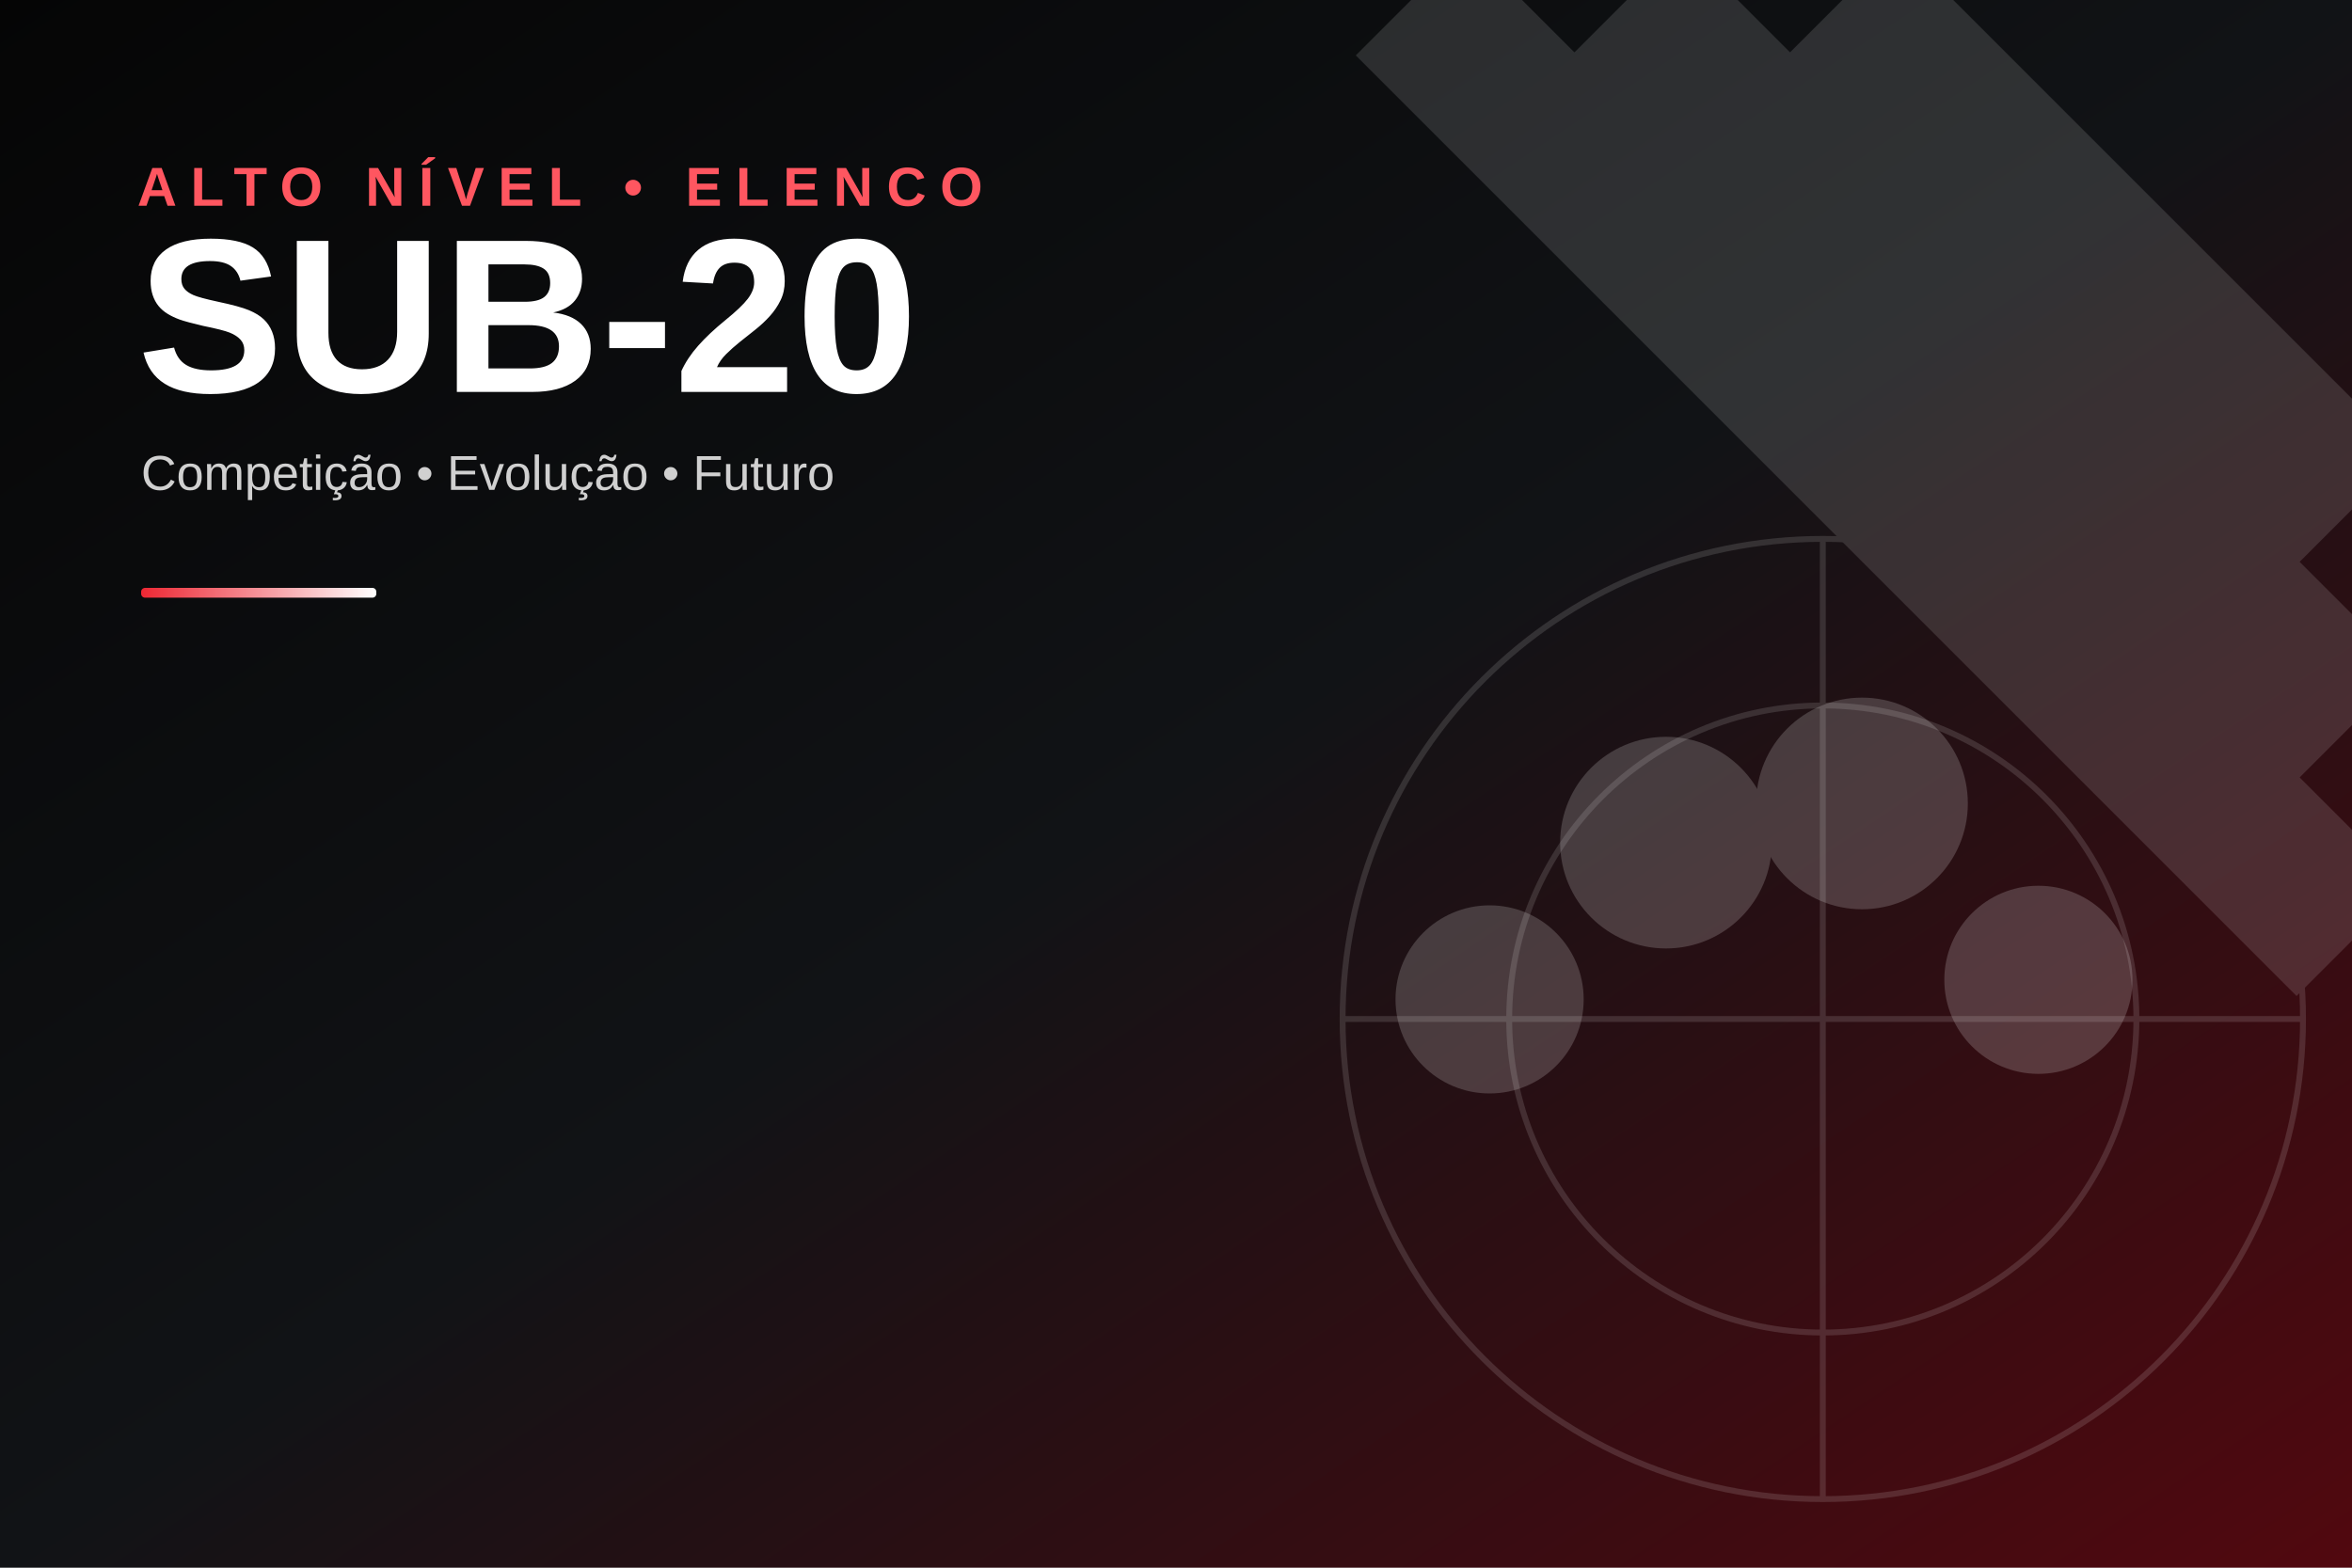
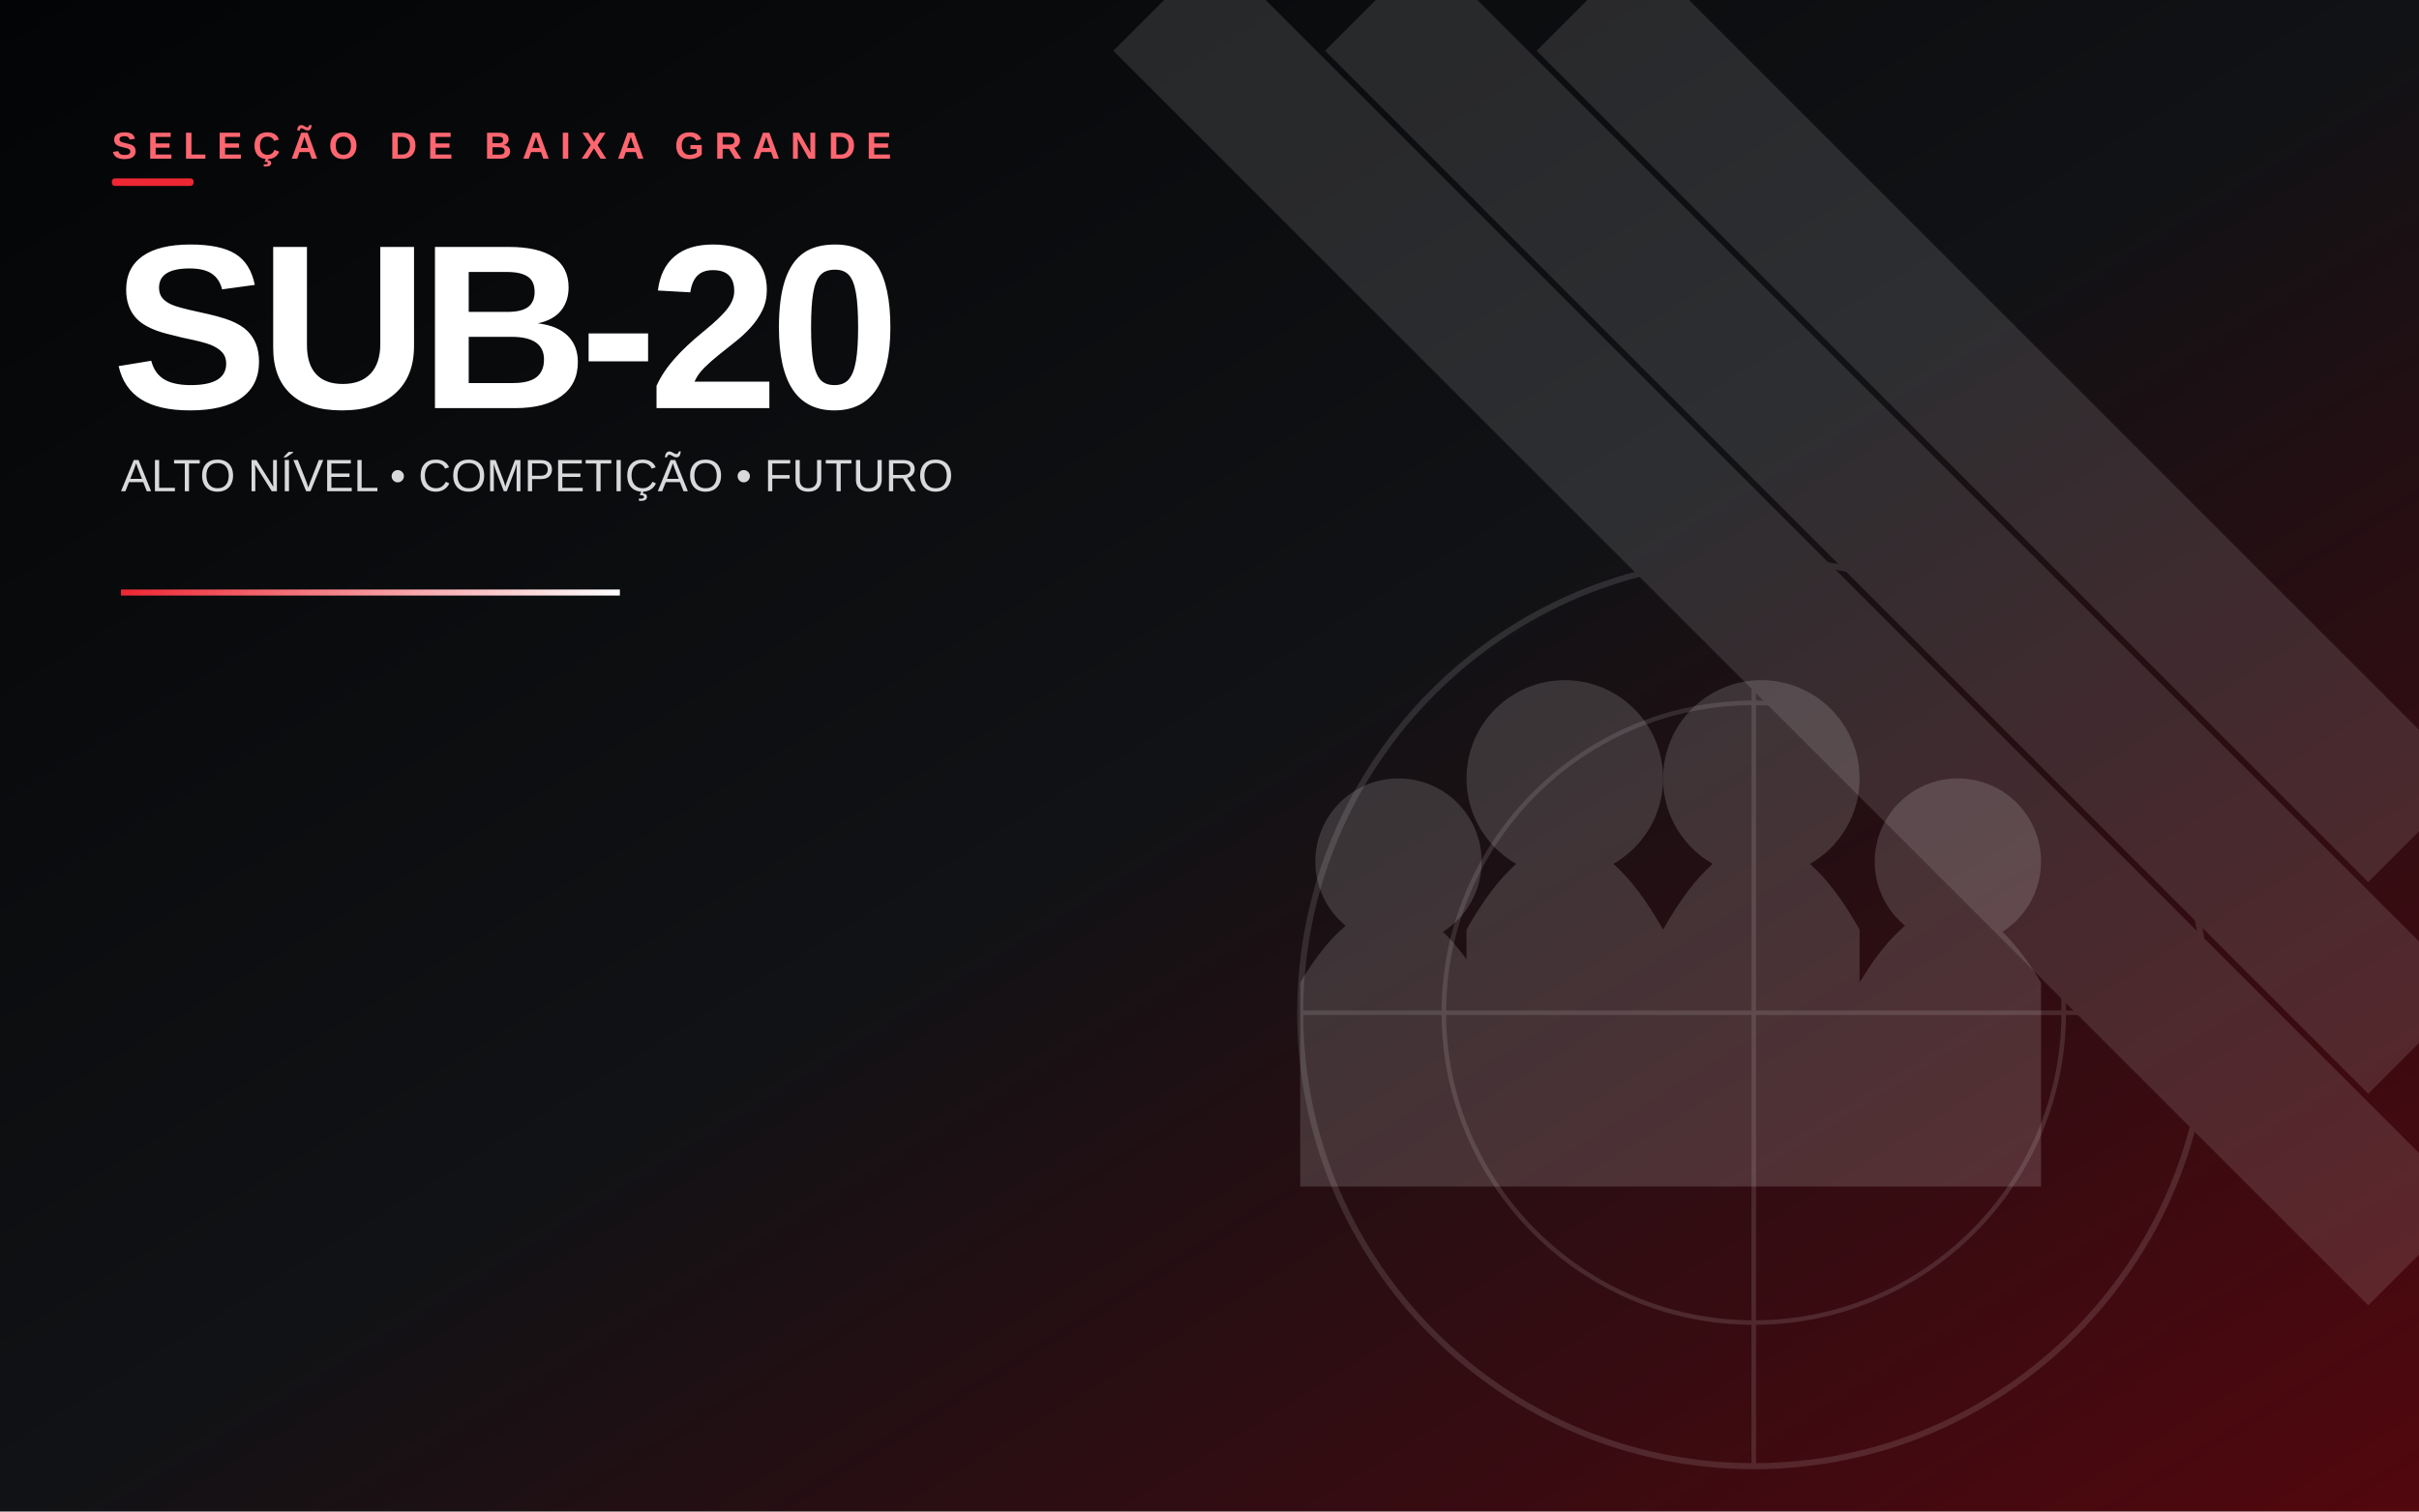
- <svg xmlns="http://www.w3.org/2000/svg" viewBox="0 0 1200 800">
+ <svg xmlns="http://www.w3.org/2000/svg" viewBox="0 0 1600 1000">
  <defs>
-     <linearGradient id="g" x2="1" y2="1">
-       <stop stop-color="#050505" />
-       <stop offset=".5" stop-color="#111316" />
-       <stop offset="1" stop-color="#52080f" />
+     <linearGradient id="bg" x1="0" y1="0" x2="1" y2="1">
+       <stop stop-color="#030405" />
+       <stop offset=".5" stop-color="#101215" />
+       <stop offset="1" stop-color="#52070e" />
    </linearGradient>
-     <linearGradient id="l" x2="1">
+     <linearGradient id="accent" x1="0" x2="1">
      <stop stop-color="#ed2733" />
      <stop offset="1" stop-color="#fff" />
    </linearGradient>
  </defs>
-   <rect width="1200" height="800" fill="url(#g)" />
-   <g opacity=".13" fill="none" stroke="#fff">
-     <path d="M720 0L1200 480M830 0L1200 370M940 0L1200 260" stroke-width="80" />
-     <circle cx="930" cy="520" r="245" stroke-width="3" />
-     <circle cx="930" cy="520" r="160" stroke-width="3" />
-     <path d="M685 520h490M930 275v490" stroke-width="3" />
+   <rect width="1600" height="1000" fill="url(#bg)" />
+   <g opacity=".12" fill="none" stroke="#fff">
+     <path d="M770 0L1600 830M910 0L1600 690M1050 0L1600 550" stroke-width="95" />
+     <circle cx="1160" cy="670" r="300" stroke-width="4" />
+     <circle cx="1160" cy="670" r="205" stroke-width="3" />
+     <path d="M860 670h600M1160 370v600" stroke-width="3" />
  </g>
-   <g fill="#fff" opacity=".18">
-     <circle cx="760" cy="510" r="48" />
-     <circle cx="850" cy="430" r="54" />
-     <circle cx="950" cy="410" r="54" />
-     <circle cx="1040" cy="500" r="48" />
+   <g fill="#fff" opacity=".15">
+     <circle cx="925" cy="570" r="55" />
+     <circle cx="1035" cy="515" r="65" />
+     <circle cx="1165" cy="515" r="65" />
+     <circle cx="1295" cy="570" r="55" />
+     <path d="M860 650q60-100 120 0v135H860zM970 615q65-115 130 0v170H970zM1100 615q65-115 130 0v170h-130zM1230 650q60-100 120 0v135h-120z" />
  </g>
-   <text x="70" y="105" fill="#ff5660" font-family="Arial" font-size="28" font-weight="700" letter-spacing="7">ALTO NÍVEL • ELENCO</text>
-   <text x="70" y="200" fill="#fff" font-family="Arial" font-size="112" font-weight="900">SUB-20</text>
-   <text x="72" y="250" fill="#d0d0d0" font-family="Arial" font-size="25">Competição • Evolução • Futuro</text>
-   <rect x="72" y="300" width="120" height="5" rx="2" fill="url(#l)" />
+   <rect x="74" y="118" width="54" height="5" rx="2" fill="#ed2733" />
+   <text x="74" y="105" fill="#ff6670" font-family="Arial,Helvetica,sans-serif" font-size="25" font-weight="700" letter-spacing="7">SELEÇÃO DE BAIXA GRANDE</text>
+   <text x="74" y="270" fill="#fff" font-family="Arial,Helvetica,sans-serif" font-size="155" font-weight="900" letter-spacing="-6">SUB-20</text>
+   <text x="80" y="325" fill="#d9d9dc" font-family="Arial,Helvetica,sans-serif" font-size="30">ALTO NÍVEL • COMPETIÇÃO • FUTURO</text>
+   <rect x="80" y="390" width="330" height="4" fill="url(#accent)" />
</svg>
